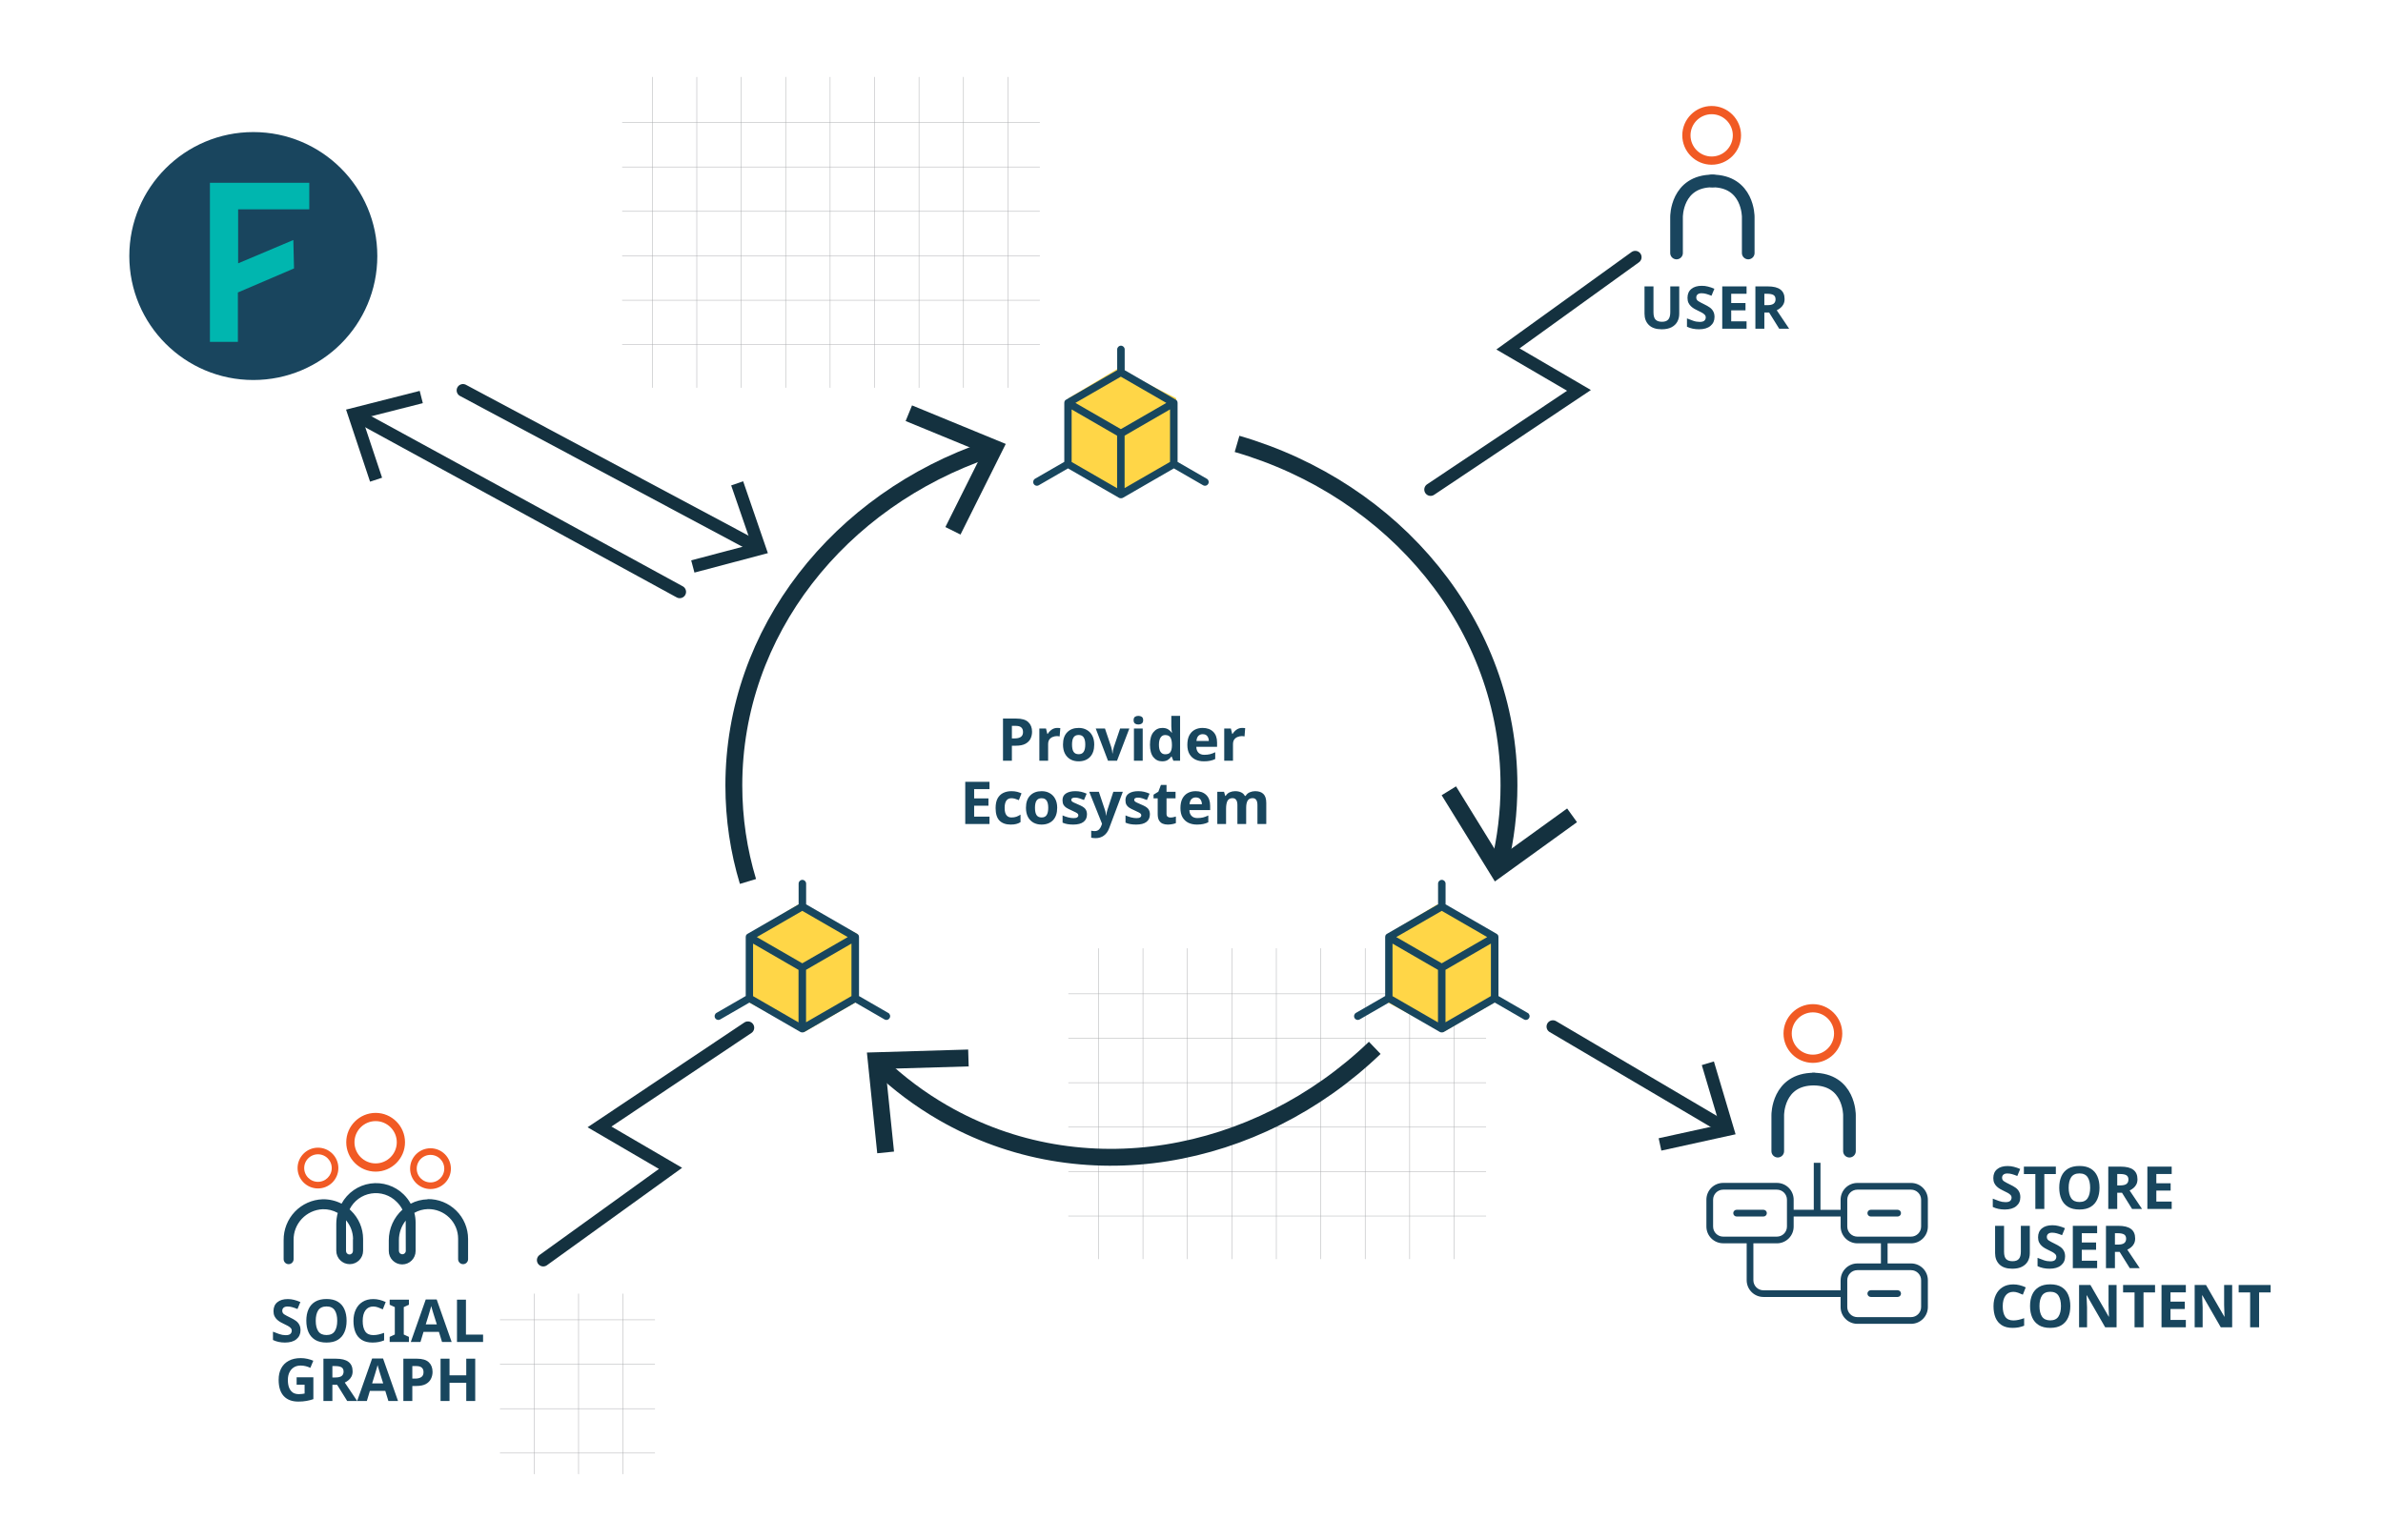
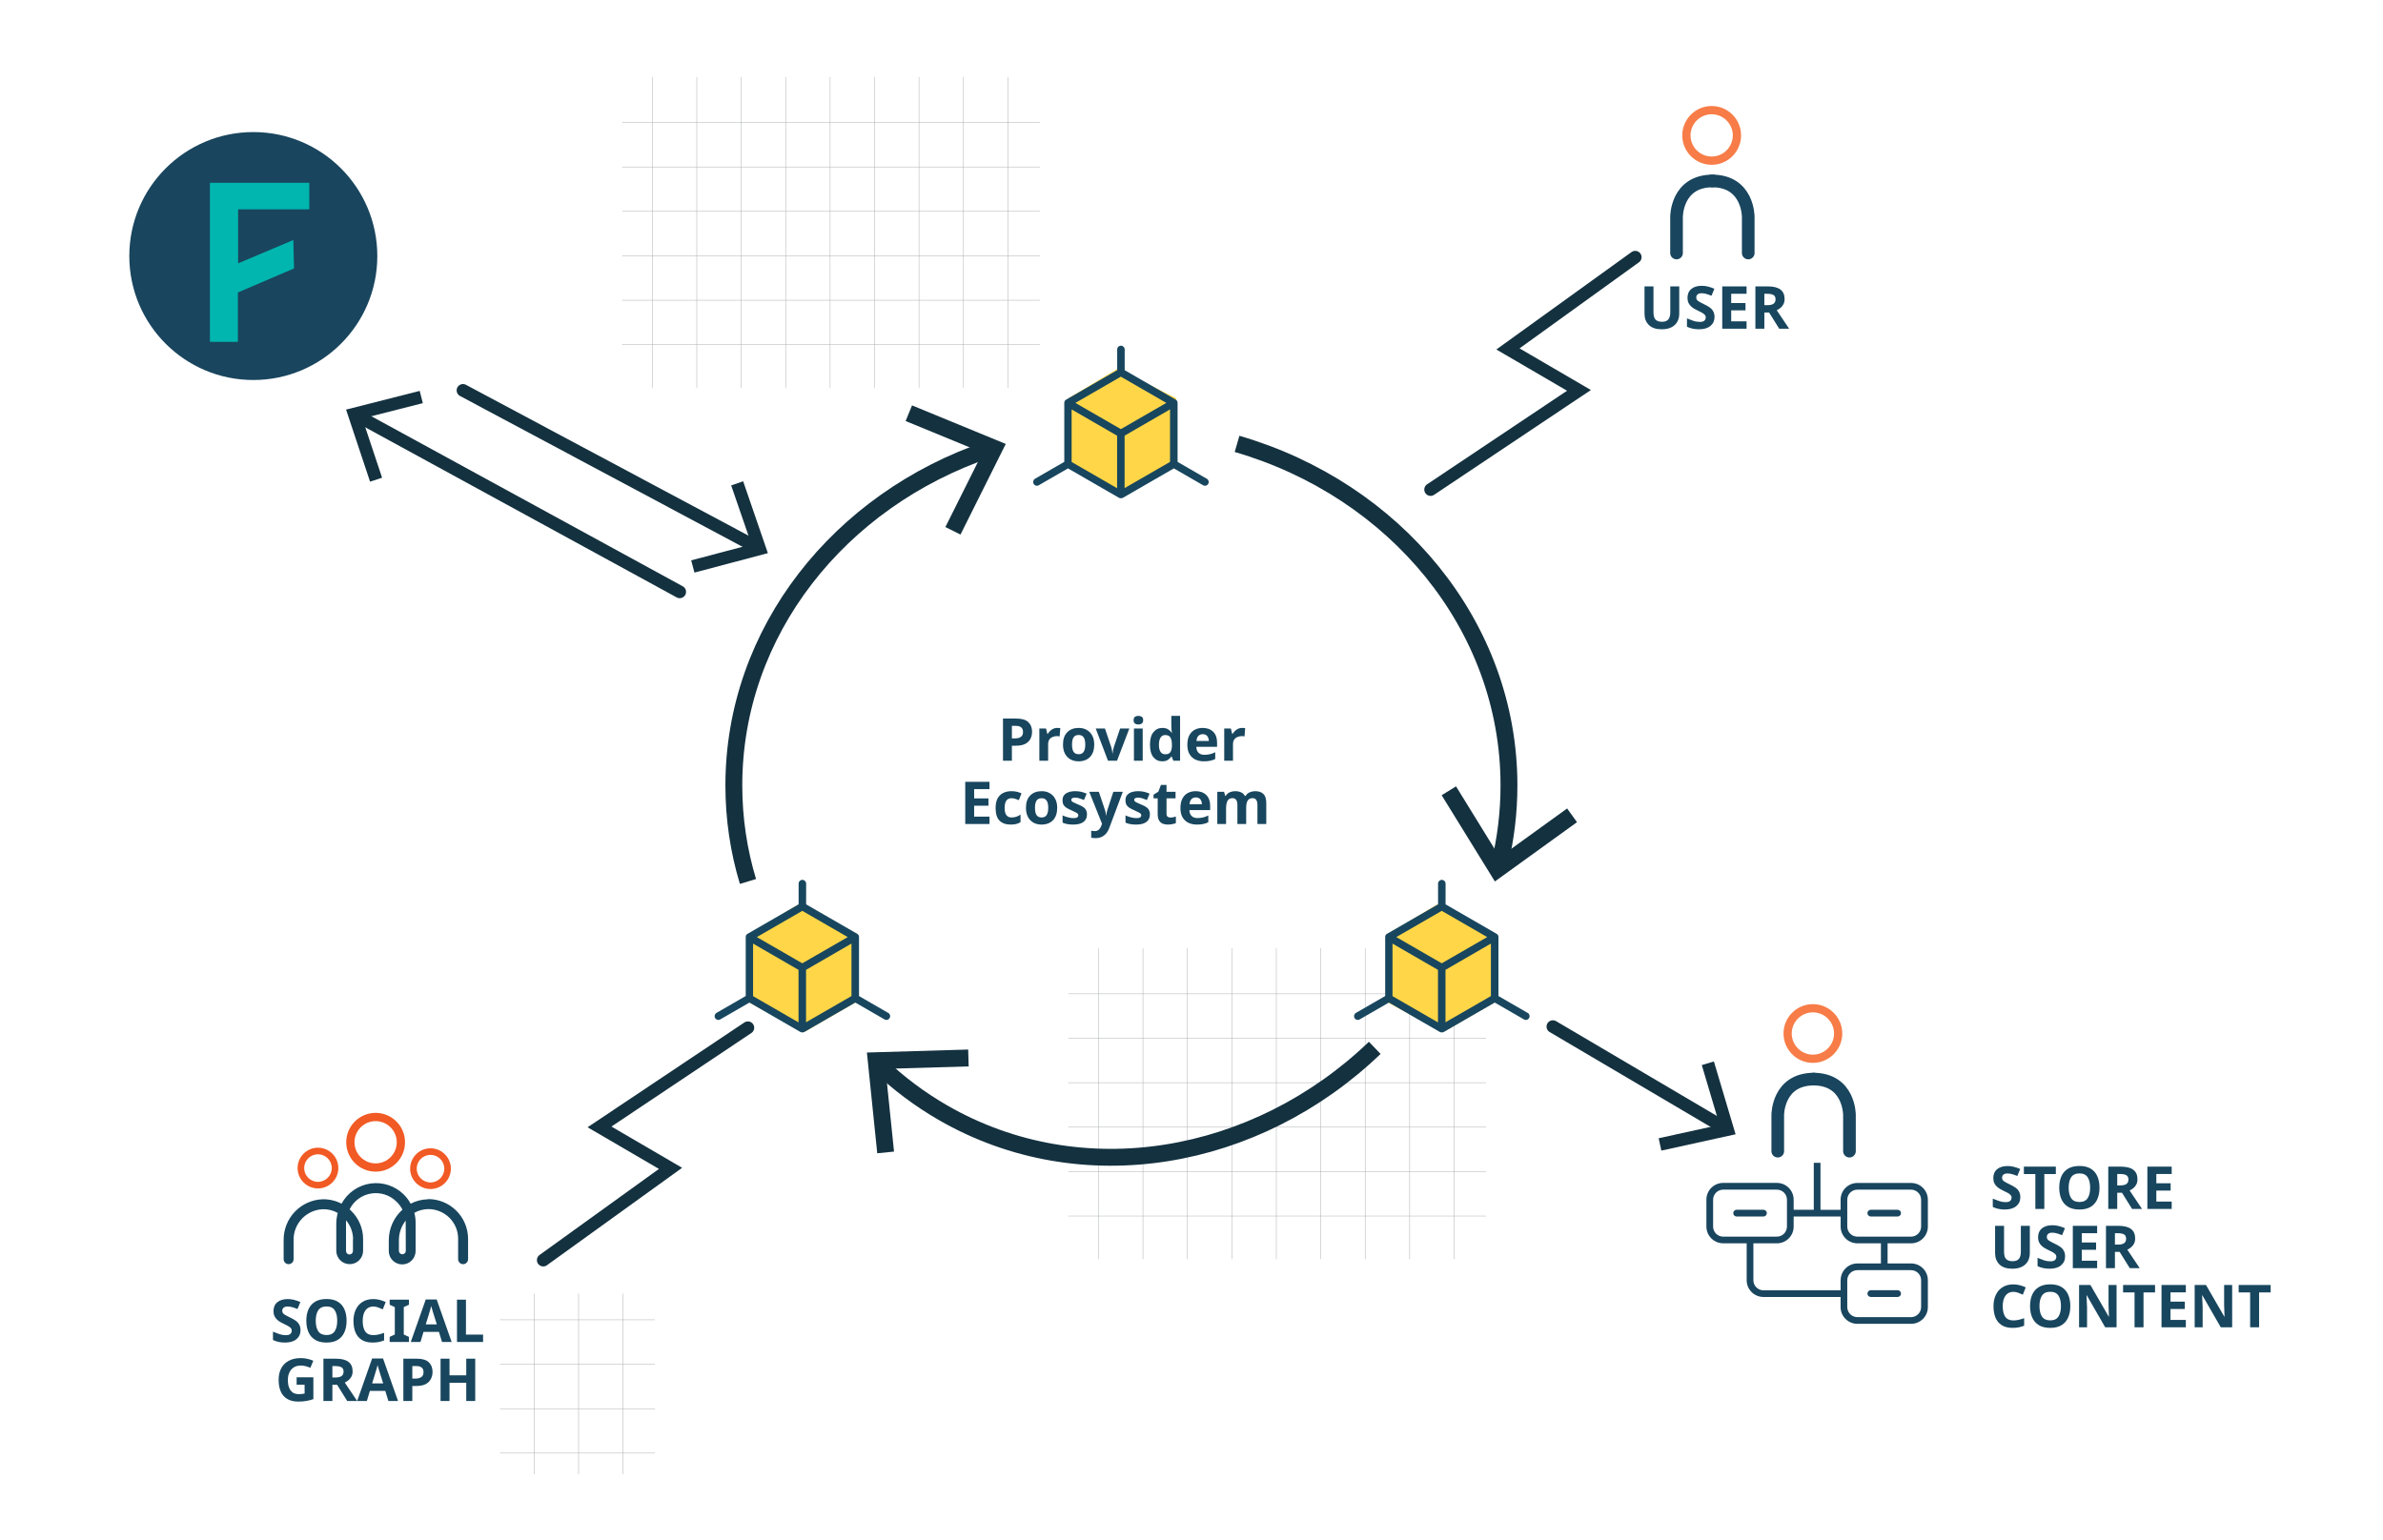
<svg xmlns="http://www.w3.org/2000/svg" viewBox="0 0 565 365">
  <g fill="#a7a9ac">
    <g opacity=".8">
      <path d="m260.39 224.89h.13v73.71h-.13z" />
      <path d="m270.93 224.89h.13v73.71h-.13z" />
      <path d="m281.47 224.89h.13v73.71h-.13z" />
      <path d="m292.01 224.89h.13v73.71h-.13z" />
      <path d="m302.55 224.89h.13v73.71h-.13z" />
      <path d="m313.09 224.89h.13v73.71h-.13z" />
      <path d="m323.62 224.89h.13v73.71h-.13z" />
      <path d="m334.16 224.89h.13v73.71h-.13z" />
      <path d="m344.7 224.89h.13v73.71h-.13z" />
    </g>
    <g opacity=".8">
      <path d="m253.3 235.62h99.04v.13h-99.04z" />
      <path d="m253.3 246.16h99.04v.13h-99.04z" />
      <path d="m253.3 256.7h99.04v.13h-99.04z" />
      <path d="m253.3 267.24h99.04v.13h-99.04z" />
      <path d="m253.3 277.78h99.04v.13h-99.04z" />
      <path d="m253.3 288.32h99.04v.13h-99.04z" />
    </g>
    <g opacity=".8">
      <path d="m154.6 18.25h.13v73.71h-.13z" />
      <path d="m165.14 18.25h.13v73.71h-.13z" />
      <path d="m175.67 18.25h.13v73.71h-.13z" />
      <path d="m186.21 18.25h.13v73.71h-.13z" />
      <path d="m196.75 18.25h.13v73.71h-.13z" />
      <path d="m207.29 18.25h.13v73.71h-.13z" />
      <path d="m217.83 18.25h.13v73.71h-.13z" />
      <path d="m228.37 18.25h.13v73.71h-.13z" />
      <path d="m238.9 18.25h.13v73.71h-.13z" />
    </g>
    <g opacity=".8">
      <path d="m147.51 28.99h99.04v.13h-99.04z" />
      <path d="m147.51 39.53h99.04v.13h-99.04z" />
      <path d="m147.51 50.06h99.04v.13h-99.04z" />
      <path d="m147.51 60.6h99.04v.13h-99.04z" />
      <path d="m147.51 71.14h99.04v.13h-99.04z" />
      <path d="m147.51 81.68h99.04v.13h-99.04z" />
    </g>
    <g opacity=".8">
      <path d="m126.57 306.79h.13v42.81h-.13z" />
      <path d="m137.11 306.79h.13v42.81h-.13z" />
      <path d="m147.64 306.79h.13v42.81h-.13z" />
    </g>
    <g opacity=".8">
      <path d="m118.54 312.93h36.75v.13h-36.75z" />
      <path d="m118.54 323.46h36.75v.13h-36.75z" />
      <path d="m118.54 334.01h36.75v.13h-36.75z" />
      <path d="m118.54 344.54h36.75v.13h-36.75z" />
    </g>
  </g>
  <circle cx="60.06" cy="60.72" fill="#19455e" r="29.4" />
  <path d="m253.3 110.74v-16.29l11.67-7 13.9 6.99-.45 16.3-12.11 7z" fill="#ffd647" />
  <path d="m329.1 237.78v-16.3l11.67-6.99 13.9 6.99-.45 16.3-12.11 7z" fill="#ffd647" />
  <path d="m177.66 237.76v-16.29l11.67-7 13.9 6.99-.45 16.3-12.11 7z" fill="#ffd647" />
  <text fill="#18465e" font-family="Poppins-Bold, Poppins" font-size="14" font-weight="700" transform="translate(236.54 180.41)">
    <tspan x="0" y="0">Provider</tspan>
    <tspan x="-8.95" y="15">Ecosystem</tspan>
  </text>
  <path d="m286.13 113.54-6.93-4v-13.99s0 0 0 0c0-.07 0-.15-.03-.22 0 0 0-.01 0-.02 0-.03-.02-.06-.03-.09 0 0 0-.01 0-.02-.01-.03-.03-.07-.05-.1s-.04-.06-.06-.09c0 0 0 0-.01-.01-.02-.03-.04-.05-.06-.07 0 0 0 0-.01-.01-.05-.05-.11-.1-.18-.14l-12.11-6.99v-4.92c0-.49-.4-.89-.89-.89s-.89.4-.89.89v4.92l-12.11 6.99s0 0 0 0c-.06.04-.12.08-.18.13 0 0 0 0-.01.01-.02.02-.04.05-.06.07 0 0 0 0-.01.01-.02.03-.04.06-.06.09s-.03.06-.05.1v.02c-.01.03-.02.06-.03.09v.02c-.02.07-.03.15-.03.22v13.99l-6.93 4c-.43.25-.57.79-.33 1.22.16.29.46.45.77.45.15 0 .3-.04.44-.12l6.93-4 12.11 6.99s0 0 .01 0c.03.02.06.03.09.04h.03c.02 0 .05.02.07.02.01 0 .03 0 .04.01.02 0 .04 0 .06.01h.04.07.03s.02 0 .03 0h.07.04c.02 0 .04 0 .06-.01.01 0 .03 0 .04-.01.02 0 .05-.02.07-.02h.03c.03-.01.06-.03.09-.04h.01l12.11-6.99 6.93 4c.14.08.29.12.44.12.31 0 .61-.16.77-.45.25-.43.1-.97-.33-1.22zm-20.38-24.21 10.78 6.22-10.78 6.22-10.78-6.22zm-11.67 7.77 8.08 4.67 2.7 1.56v12.45l-10.78-6.22v-12.45zm12.56 18.67v-12.45l2.69-1.56 8.08-4.67v12.45l-10.78 6.22z" fill="#18465e" />
  <path d="m362.21 240.22-6.93-4v-13.99s0 0 0 0c0-.07 0-.15-.03-.22 0 0 0-.01 0-.02 0-.03-.02-.06-.03-.09 0 0 0-.01 0-.02-.01-.03-.03-.07-.05-.1s-.04-.06-.06-.09c0 0 0 0-.01-.01-.02-.03-.04-.05-.06-.07 0 0 0 0-.01-.01-.05-.05-.11-.1-.18-.14l-12.11-6.99v-4.92c0-.49-.4-.89-.89-.89s-.89.4-.89.89v4.92l-12.11 6.99s0 0 0 0c-.06.04-.12.08-.18.13 0 0 0 0-.01.01-.02.02-.04.05-.06.07 0 0 0 0-.01.01-.02.03-.04.06-.06.09s-.03.06-.05.1v.02c-.01.03-.02.06-.03.09v.02c-.02.07-.03.15-.03.22v13.99l-6.93 4c-.43.25-.57.79-.33 1.22.16.29.46.45.77.45.15 0 .3-.04.44-.12l6.93-4 12.11 6.99s0 0 .01 0c.03.02.06.03.09.04h.03c.02 0 .05.02.07.02.01 0 .03 0 .04.01.02 0 .04 0 .06.01h.04.07.03s.02 0 .03 0h.07.04c.02 0 .04 0 .06-.01.01 0 .03 0 .04-.01.02 0 .05-.02.07-.02h.03c.03-.01.06-.03.09-.04h.01l12.11-6.99 6.93 4c.14.08.29.12.44.12.31 0 .61-.16.77-.45.25-.43.1-.97-.33-1.22zm-20.38-24.21 10.78 6.22-10.78 6.22-10.78-6.22zm-11.67 7.77 8.08 4.67 2.7 1.56v12.45l-10.78-6.22v-12.45zm12.56 18.67v-12.45l2.69-1.56 8.08-4.67v12.45l-10.78 6.22z" fill="#18465e" />
  <path d="m210.6 240.22-6.93-4v-13.99s0 0 0 0c0-.07 0-.15-.03-.22 0 0 0-.01 0-.02 0-.03-.02-.06-.03-.09 0 0 0-.01 0-.02-.01-.03-.03-.07-.05-.1s-.04-.06-.06-.09c0 0 0 0-.01-.01-.02-.03-.04-.05-.06-.07 0 0 0 0-.01-.01-.05-.05-.11-.1-.18-.14l-12.11-6.99v-4.92c0-.49-.4-.89-.89-.89s-.89.4-.89.89v4.92l-12.11 6.99s0 0 0 0c-.06.04-.12.08-.18.13 0 0 0 0-.01.01-.02.02-.04.05-.06.07 0 0 0 0-.01.01-.02.03-.04.06-.06.09s-.03.06-.05.1v.02c-.01.03-.02.06-.03.09v.02c-.02.07-.03.15-.03.22v13.99l-6.93 4c-.43.25-.57.79-.33 1.22.16.29.46.45.77.45.15 0 .3-.04.44-.12l6.93-4 12.11 6.99s0 0 .01 0c.03.02.06.03.09.04h.03c.02 0 .05.02.07.02.01 0 .03 0 .04.01.02 0 .04 0 .06.01h.04.07.03s.02 0 .03 0h.07.04c.02 0 .04 0 .06-.01.01 0 .03 0 .04-.01.02 0 .05-.02.07-.02h.03c.03-.01.06-.03.09-.04h.01l12.11-6.99 6.93 4c.14.08.29.12.44.12.31 0 .61-.16.77-.45.25-.43.1-.97-.33-1.22zm-20.38-24.21 10.78 6.22-10.78 6.22-10.78-6.22zm-11.67 7.77 8.08 4.67 2.7 1.56v12.45l-10.78-6.22v-12.45zm12.56 18.67v-12.45l2.69-1.56 8.08-4.67v12.45l-10.78 6.22z" fill="#18465e" />
  <path d="m177.34 209.04c-2.19-7.24-3.35-14.88-3.35-22.76 0-36.56 25.11-67.73 60.33-79.69" fill="none" stroke="#14313f" stroke-miterlimit="10" stroke-width="4" />
  <path d="m227.73 126.77-3.58-1.78 8.81-17.64-18.24-7.5 1.52-3.71 22.22 9.14z" fill="#14313f" />
  <path d="m355.56 204.85c1.45-5.98 2.21-12.2 2.21-18.58 0-37.98-27.09-70.14-64.47-81" fill="none" stroke="#14313f" stroke-miterlimit="10" stroke-width="4" />
  <path d="m373.9 194.98-2.34-3.25-15.99 11.55-10.35-16.79-3.41 2.1 12.62 20.45z" fill="#14313f" />
  <path d="m208.59 252.68c4.46 4.24 9.46 8.01 14.99 11.2 32.9 18.97 74.29 11.57 102.37-15.38" fill="none" stroke="#14313f" stroke-miterlimit="10" stroke-width="4" />
  <path d="m207.99 273.5 3.98-.4-2.02-19.62 19.72-.58-.12-4-24.01.71z" fill="#14313f" />
  <path d="m339.19 116.1 35.18-23.52-16.84-9.83 30.18-21.76" fill="none" stroke="#14313f" stroke-linecap="round" stroke-miterlimit="10" stroke-width="3" />
  <path d="m177.32 243.73-35.18 23.52 16.84 9.83-30.18 21.76" fill="none" stroke="#14313f" stroke-linecap="round" stroke-miterlimit="10" stroke-width="3" />
  <text fill="#18465e" font-family="Poppins-Bold, Poppins" font-size="14.04" font-weight="700" transform="translate(388.72 77.95)">
    <tspan x="0" y="0">USER</tspan>
  </text>
  <text fill="#18465e" font-family="Poppins-Bold, Poppins" font-size="14.04" font-weight="700" transform="translate(64.08 318.25)">
    <tspan x="0" y="0">SOCIAL</tspan>
    <tspan x="1.17" y="14">GRAPH</tspan>
  </text>
  <path d="m84.9 98.7 76.26 41.66" fill="none" stroke="#14313f" stroke-linecap="round" stroke-miterlimit="10" stroke-width="3" />
  <path d="m87.74 114.23 2.85-.94-4.68-14.04 14.34-3.64-.74-2.91-17.46 4.44z" fill="#14313f" />
  <path d="m368.18 243.46 40.52 23.89" fill="none" stroke="#14313f" stroke-linecap="round" stroke-miterlimit="10" stroke-width="3" />
  <path d="m393.9 272.87-.64-2.93 14.44-3.17-4.21-14.18 2.87-.86 5.14 17.27z" fill="#14313f" />
  <path d="m109.77 92.58 69.42 37.07" fill="none" stroke="#14313f" stroke-linecap="round" stroke-miterlimit="10" stroke-width="3" />
  <path d="m164.65 135.79-.77-2.9 14.3-3.78-4.82-13.99 2.84-.98 5.86 17.04z" fill="#14313f" />
  <text fill="#18465e" font-family="Poppins-Bold, Poppins" font-size="14.04" font-weight="700" transform="translate(471.84 286.7)">
    <tspan x="0" y="0">STORE</tspan>
    <tspan x="0" y="14.04">USER</tspan>
    <tspan x="0" y="28.07">CONTENT</tspan>
  </text>
  <path d="m424.47 275.76h5.57v11.14h-4.77v-2.39c0-2.2-1.78-3.98-3.98-3.98h-12.73c-2.2 0-3.98 1.78-3.98 3.98v6.36c0 2.2 1.78 3.98 3.98 3.98h5.57v8.75c0 2.2 1.78 3.98 3.98 3.98h18.29v2.39c0 2.2 1.78 3.98 3.98 3.98h12.73c2.2 0 3.98-1.78 3.98-3.98v-6.36c0-2.2-1.78-3.98-3.98-3.98h-5.57v-4.77h5.57c2.2 0 3.98-1.78 3.98-3.98v-6.36c0-2.2-1.78-3.98-3.98-3.98h-12.73c-2.2 0-3.98 1.78-3.98 3.98v2.39h-4.77v-11.14h5.57m-28.64 17.5c-1.32 0-2.39-1.07-2.39-2.39v-6.36c0-1.32 1.07-2.39 2.39-2.39h12.73c1.32 0 2.39 1.07 2.39 2.39v6.36c0 1.32-1.07 2.39-2.39 2.39zm27.84 10.34v2.39h-18.29c-1.32 0-2.39-1.07-2.39-2.39v-8.75h5.57c2.2 0 3.98-1.78 3.98-3.98v-2.39h11.14v2.39c0 2.2 1.78 3.98 3.98 3.98h5.57v4.77h-5.57c-2.2 0-3.98 1.78-3.98 3.98zm16.7-2.39c1.32 0 2.39 1.07 2.39 2.39v6.36c0 1.32-1.07 2.39-2.39 2.39h-12.73c-1.32 0-2.39-1.07-2.39-2.39v-6.36c0-1.32 1.07-2.39 2.39-2.39zm2.39-10.34c0 1.32-1.07 2.39-2.39 2.39h-12.73c-1.32 0-2.39-1.07-2.39-2.39v-6.36c0-1.32 1.07-2.39 2.39-2.39h12.73c1.32 0 2.39 1.07 2.39 2.39z" fill="#19455e" />
  <path d="m418.11 286.9h-6.36c-.44 0-.8.36-.8.8s.36.8.8.8h6.36c.44 0 .8-.36.8-.8s-.36-.8-.8-.8z" fill="#19455e" />
  <path d="m449.92 286.9h-6.36c-.44 0-.8.36-.8.8s.36.8.8.8h6.36c.44 0 .8-.36.8-.8s-.36-.8-.8-.8z" fill="#19455e" />
  <path d="m443.56 307.58h6.36c.44 0 .8-.36.8-.8s-.36-.8-.8-.8h-6.36c-.44 0-.8.36-.8.8s.36.8.8.8z" fill="#19455e" />
  <path d="m49.77 43.34v37.74h6.63v-11.72l13.31-5.7-.16-6.74-13.09 5.53v-12.81h16.87v-6.3z" fill="#00b6af" />
  <path d="m101.41 284.42c-1.41.03-2.8.38-4.04 1.04-.44-.8-.99-1.54-1.64-2.18-2.08-2.06-5.02-3.02-7.92-2.6-2.9.43-5.43 2.2-6.83 4.77-1.39-.71-2.93-1.07-4.49-1.04-2.5.09-4.86 1.15-6.59 2.96-1.72 1.81-2.67 4.22-2.65 6.72v4.53c0 .65.53 1.18 1.18 1.18s1.18-.53 1.18-1.18v-4.53c-.06-3.91 3.01-7.15 6.92-7.32 1.24-.03 2.46.27 3.55.88-.23.85-.35 1.73-.35 2.61v6.36c0 1.75 1.42 3.18 3.18 3.18s3.18-1.42 3.18-3.18v-2.8c0-2.53-1.05-4.96-2.87-6.71l-.33-.31c1-2.01 2.91-3.41 5.13-3.76s4.47.39 6.04 1.99c.55.53 1.01 1.16 1.36 1.84-2.07 1.86-3.24 4.51-3.24 7.28v2.53c0 1.75 1.42 3.18 3.18 3.18s3.18-1.42 3.18-3.18v-6.69c0-.8-.09-1.59-.3-2.36.98-.56 2.09-.86 3.21-.89 1.89-.03 3.72.7 5.07 2.02s2.11 3.13 2.1 5.02v4.84c0 .65.53 1.18 1.18 1.18s1.18-.53 1.18-1.18v-4.8c0-2.53-1.01-4.96-2.82-6.73-1.8-1.78-4.24-2.76-6.77-2.72v.05zm-17.73 9.46v2.8c0 .45-.36.82-.82.82s-.82-.36-.82-.82v-7.29c1.06 1.24 1.65 2.81 1.67 4.45l-.03.05zm12.54 2.75c0 .45-.36.82-.82.82s-.82-.36-.82-.82v-2.53c0-1.68.57-3.32 1.61-4.63v.53l.02 6.63z" fill="#18465e" />
-   <g stroke-miterlimit="10">
-     <g fill="#f15a24" stroke="#f15a24" stroke-width=".75">
-       <path d="m89.06 277.48c-3.63 0-6.59-2.96-6.59-6.59s2.96-6.59 6.59-6.59 6.59 2.96 6.59 6.59-2.96 6.59-6.59 6.59zm0-11.98c-2.97 0-5.39 2.42-5.39 5.39s2.42 5.39 5.39 5.39 5.39-2.42 5.39-5.39-2.42-5.39-5.39-5.39z" />
-       <path d="m102.07 281.61c-2.46 0-4.46-2-4.46-4.46s2-4.46 4.46-4.46 4.46 2 4.46 4.46-2 4.46-4.46 4.46zm0-8.1c-2.01 0-3.64 1.63-3.64 3.64s1.63 3.64 3.64 3.64 3.64-1.63 3.64-3.64-1.63-3.64-3.64-3.64z" />
-       <path d="m75.39 281.47c-2.46 0-4.46-2-4.46-4.46s2-4.46 4.46-4.46 4.46 2 4.46 4.46-2 4.46-4.46 4.46zm0-8.1c-2.01 0-3.64 1.63-3.64 3.64s1.63 3.64 3.64 3.64 3.64-1.63 3.64-3.64-1.63-3.64-3.64-3.64z" />
-       <path d="m405.83 38.69c-3.63 0-6.59-2.96-6.59-6.59s2.96-6.59 6.59-6.59 6.59 2.96 6.59 6.59-2.96 6.59-6.59 6.59zm0-11.98c-2.97 0-5.39 2.42-5.39 5.39s2.42 5.39 5.39 5.39 5.39-2.42 5.39-5.39-2.42-5.39-5.39-5.39z" />
-     </g>
-     <path d="m397.5 60v-8.56s-.07-8.53 8.6-8.53" fill="none" stroke="#19455e" stroke-linecap="round" stroke-width="3" />
-     <path d="m414.5 60v-8.56s.07-8.53-8.6-8.53" fill="none" stroke="#19455e" stroke-linecap="round" stroke-width="3" />
-     <path d="m429.83 251.69c-3.63 0-6.59-2.96-6.59-6.59s2.96-6.59 6.59-6.59 6.59 2.96 6.59 6.59-2.96 6.59-6.59 6.59zm0-11.98c-2.97 0-5.39 2.42-5.39 5.39s2.42 5.39 5.39 5.39 5.39-2.42 5.39-5.39-2.42-5.39-5.39-5.39z" fill="#f15a24" stroke="#f15a24" stroke-width=".75" />
-     <path d="m421.5 273v-8.56s-.07-8.53 8.6-8.53" fill="none" stroke="#19455e" stroke-linecap="round" stroke-width="3" />
-     <path d="m438.5 273v-8.56s.07-8.53-8.6-8.53" fill="none" stroke="#19455e" stroke-linecap="round" stroke-width="3" />
-   </g>
+   <path d="m89.06 263.92c-3.84 0-6.97 3.12-6.97 6.97s3.12 6.97 6.97 6.97 6.97-3.12 6.97-6.97-3.12-6.97-6.97-6.97zm5.01 6.97c0 2.76-2.25 5.01-5.01 5.01s-5.01-2.25-5.01-5.01 2.25-5.01 5.01-5.01 5.01 2.25 5.01 5.01z" fill="#f15a24" />
+   <path d="m102.07 272.32c-2.67 0-4.83 2.17-4.83 4.83s2.17 4.83 4.83 4.83 4.83-2.17 4.83-4.83-2.17-4.83-4.83-4.83zm3.27 4.83c0 1.8-1.47 3.27-3.27 3.27s-3.27-1.47-3.27-3.27 1.47-3.27 3.27-3.27 3.27 1.47 3.27 3.27z" fill="#f15a24" />
+   <path d="m75.39 272.18c-2.67 0-4.83 2.17-4.83 4.83s2.17 4.83 4.83 4.83 4.83-2.17 4.83-4.83-2.17-4.83-4.83-4.83zm3.27 4.83c0 1.8-1.47 3.27-3.27 3.27s-3.27-1.47-3.27-3.27 1.47-3.27 3.27-3.27 3.27 1.47 3.27 3.27z" fill="#f15a24" />
+   <path d="m405.83 25.14c-3.84 0-6.97 3.13-6.97 6.97s3.12 6.97 6.97 6.97 6.97-3.12 6.97-6.97-3.12-6.97-6.97-6.97zm5.01 6.97c0 2.76-2.25 5.01-5.01 5.01s-5.01-2.25-5.01-5.01 2.25-5.01 5.01-5.01 5.01 2.25 5.01 5.01z" fill="#f77c47" />
+   <path d="m397.5 60v-8.56s-.07-8.53 8.6-8.53" fill="none" stroke="#19455e" stroke-linecap="round" stroke-miterlimit="10" stroke-width="3" />
+   <path d="m414.5 60v-8.56s.07-8.53-8.6-8.53" fill="none" stroke="#19455e" stroke-linecap="round" stroke-miterlimit="10" stroke-width="3" />
+   <path d="m429.83 251.69c-3.63 0-6.59-2.96-6.59-6.59s2.96-6.59 6.59-6.59 6.59 2.96 6.59 6.59-2.96 6.59-6.59 6.59zm0-11.98c-2.97 0-5.39 2.42-5.39 5.39s2.42 5.39 5.39 5.39 5.39-2.42 5.39-5.39-2.42-5.39-5.39-5.39z" fill="#f77c47" stroke="#f77c47" stroke-miterlimit="10" stroke-width=".75" />
+   <path d="m421.5 273v-8.56s-.07-8.53 8.6-8.53" fill="none" stroke="#19455e" stroke-linecap="round" stroke-miterlimit="10" stroke-width="3" />
+   <path d="m438.5 273v-8.56s.07-8.53-8.6-8.53" fill="none" stroke="#19455e" stroke-linecap="round" stroke-miterlimit="10" stroke-width="3" />
</svg>
